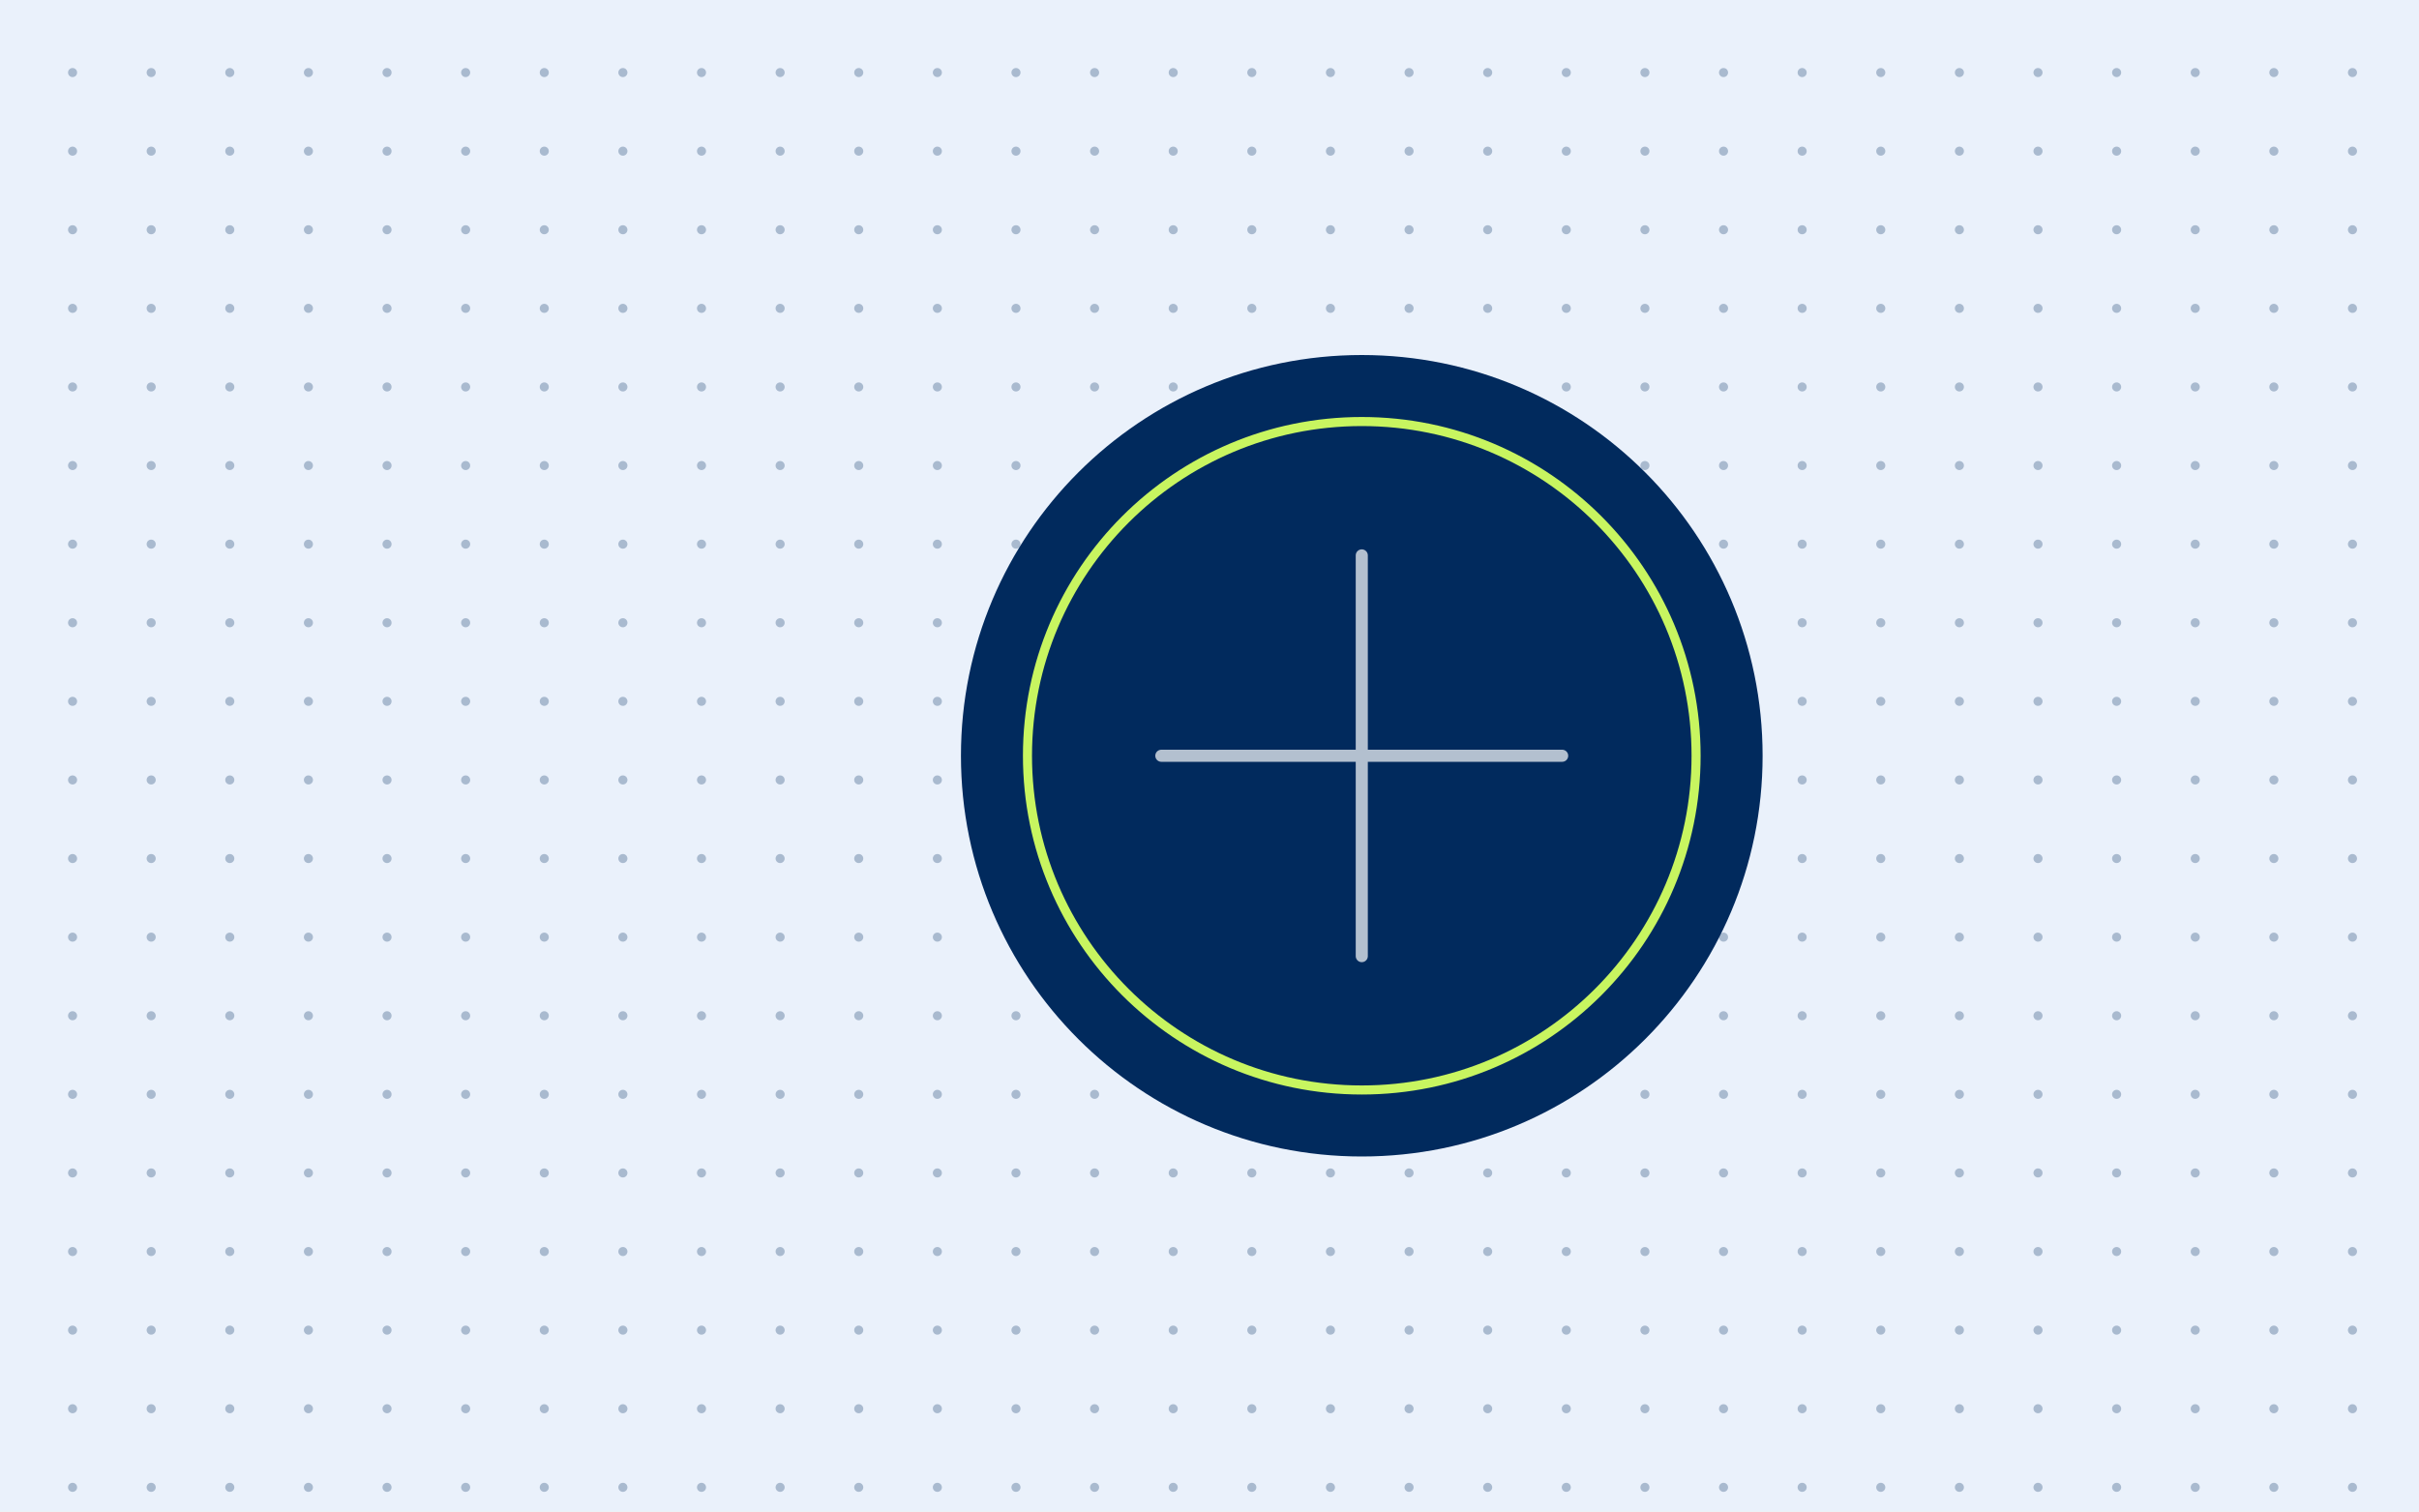
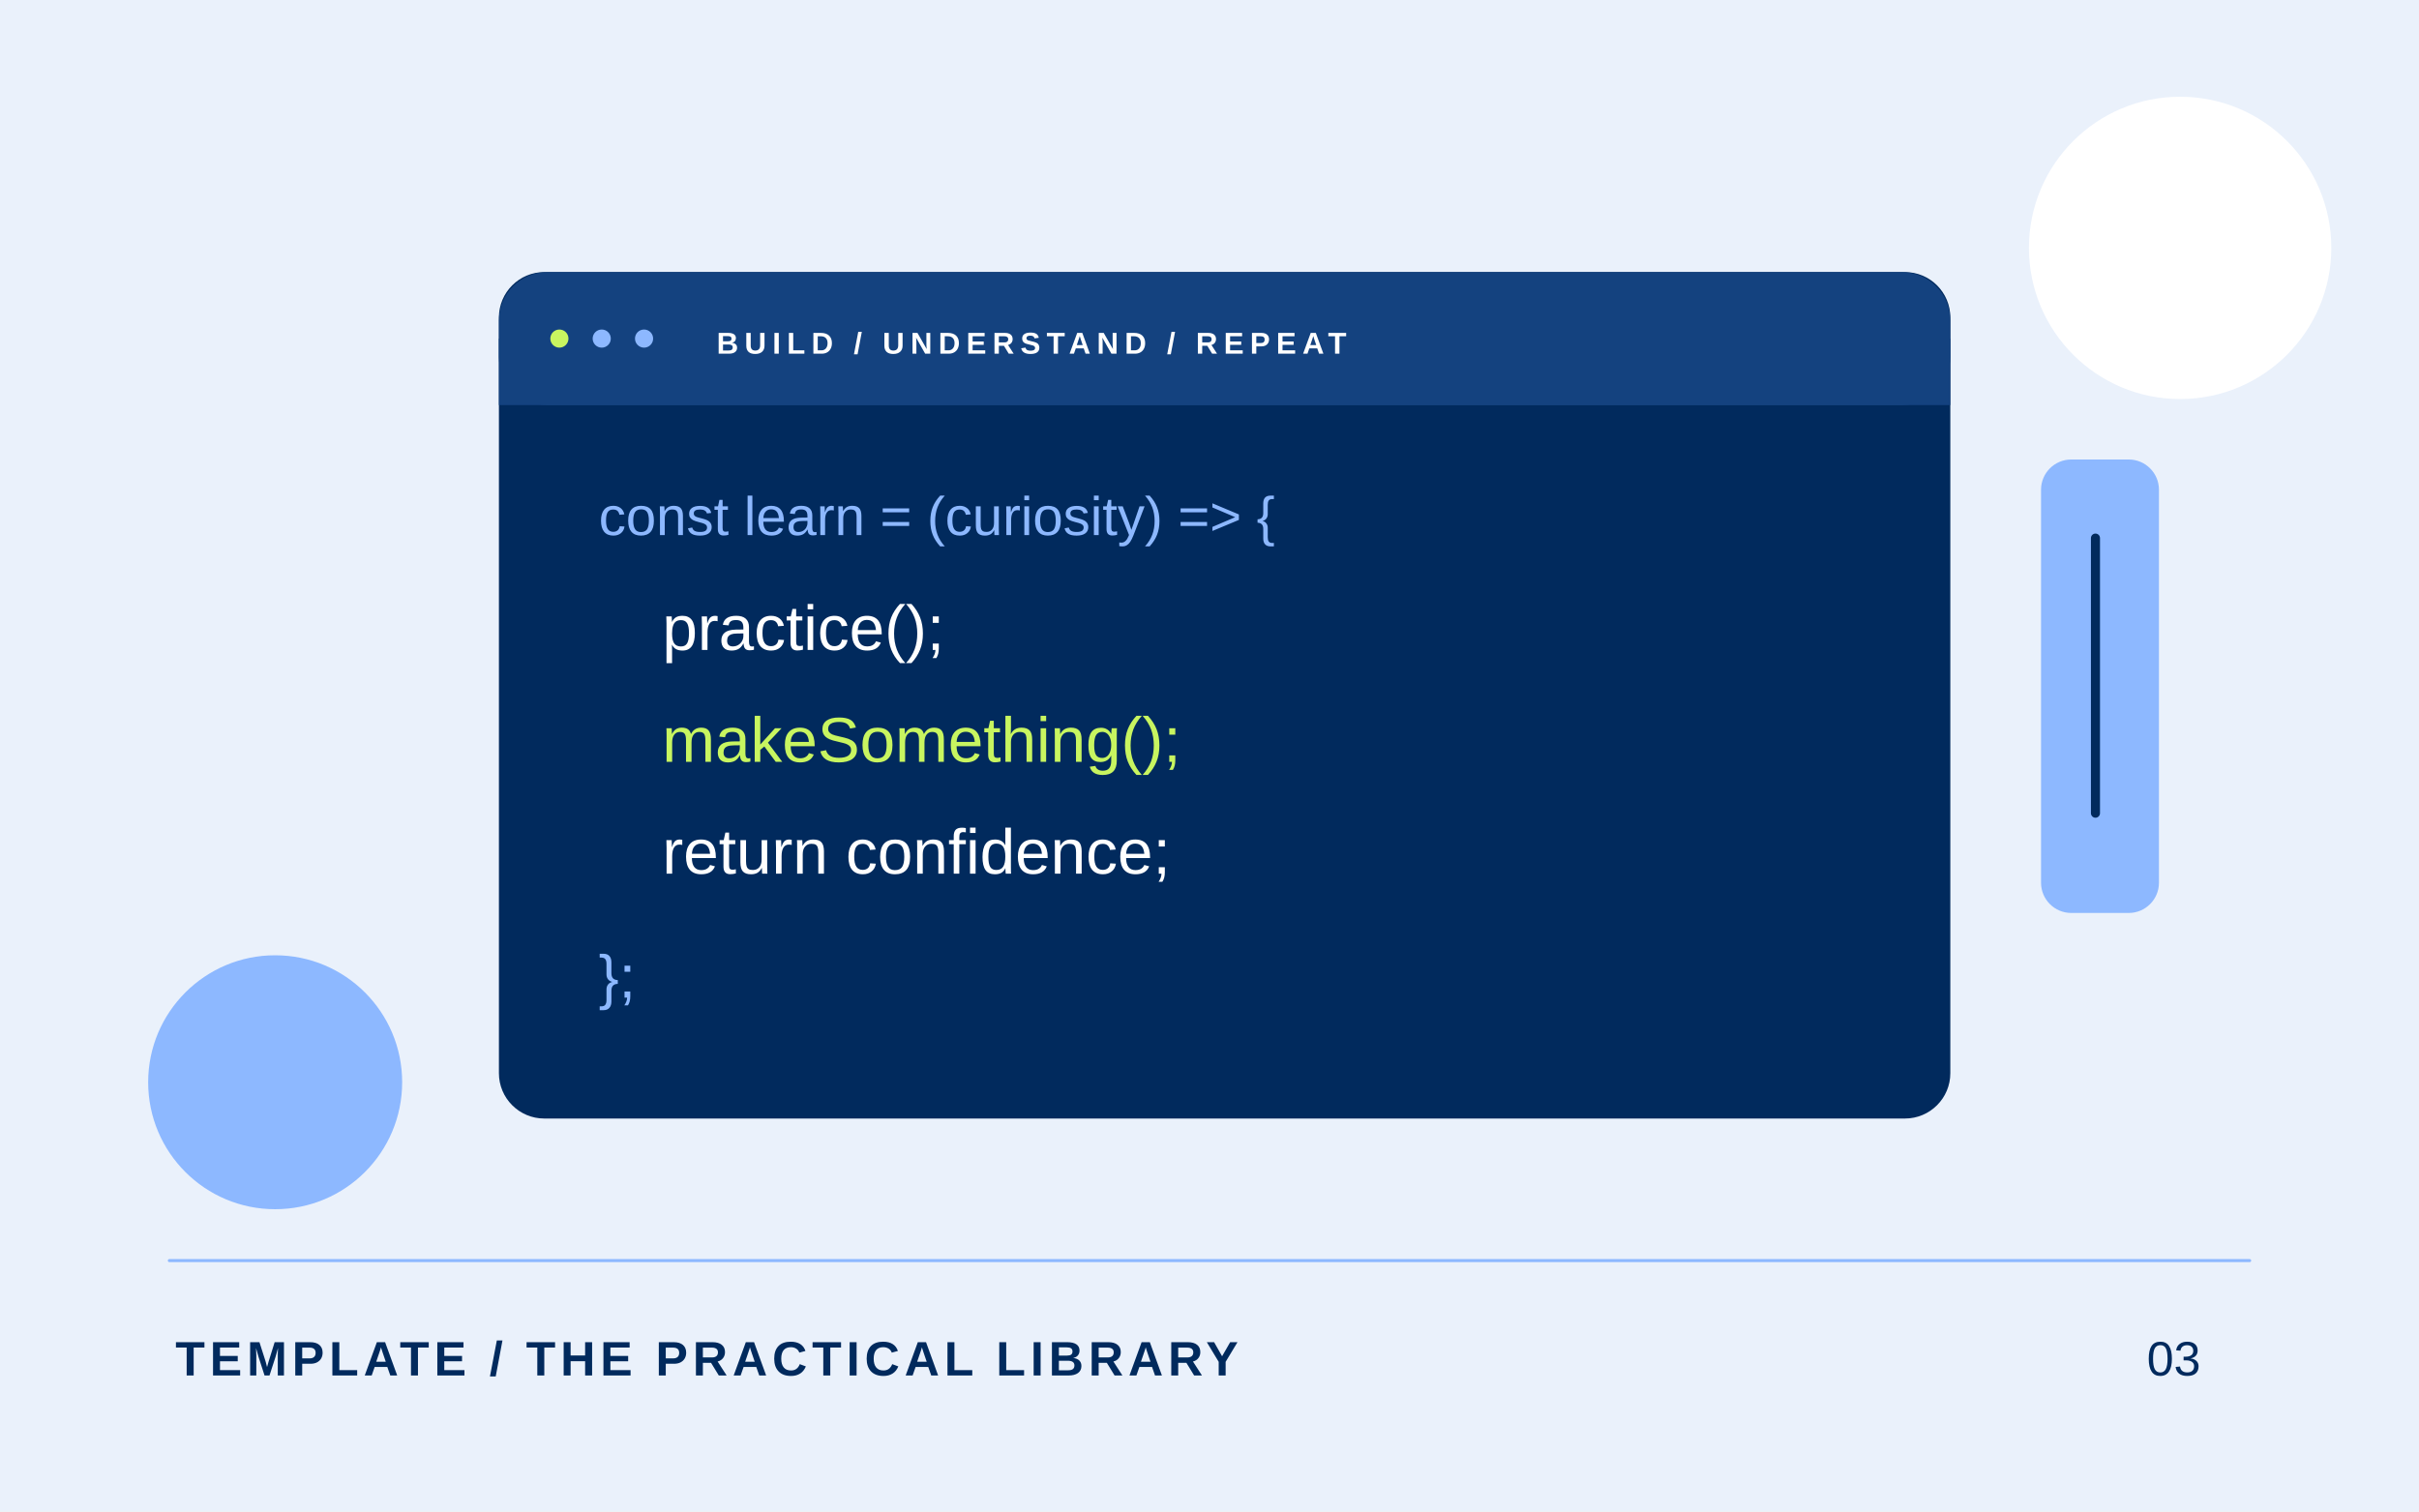
- <svg xmlns="http://www.w3.org/2000/svg" viewBox="0 0 800 500" role="img" aria-hidden="true">
-   <rect width="800" height="500" fill="#EAF1FB" />
-   <g fill="#012A5D" opacity="0.28">
-     <circle cx="24" cy="24" r="1.5" />
-     <circle cx="24" cy="50" r="1.5" />
-     <circle cx="24" cy="76" r="1.5" />
-     <circle cx="24" cy="102" r="1.5" />
-     <circle cx="24" cy="128" r="1.5" />
-     <circle cx="24" cy="154" r="1.5" />
-     <circle cx="24" cy="180" r="1.5" />
-     <circle cx="24" cy="206" r="1.5" />
-     <circle cx="24" cy="232" r="1.5" />
-     <circle cx="24" cy="258" r="1.5" />
-     <circle cx="24" cy="284" r="1.5" />
-     <circle cx="24" cy="310" r="1.5" />
-     <circle cx="24" cy="336" r="1.5" />
-     <circle cx="24" cy="362" r="1.5" />
-     <circle cx="24" cy="388" r="1.5" />
-     <circle cx="24" cy="414" r="1.5" />
-     <circle cx="24" cy="440" r="1.5" />
-     <circle cx="24" cy="466" r="1.5" />
-     <circle cx="24" cy="492" r="1.5" />
-     <circle cx="50" cy="24" r="1.5" />
-     <circle cx="50" cy="50" r="1.5" />
-     <circle cx="50" cy="76" r="1.5" />
-     <circle cx="50" cy="102" r="1.5" />
-     <circle cx="50" cy="128" r="1.5" />
-     <circle cx="50" cy="154" r="1.5" />
-     <circle cx="50" cy="180" r="1.5" />
-     <circle cx="50" cy="206" r="1.5" />
-     <circle cx="50" cy="232" r="1.5" />
-     <circle cx="50" cy="258" r="1.5" />
-     <circle cx="50" cy="284" r="1.5" />
-     <circle cx="50" cy="310" r="1.5" />
-     <circle cx="50" cy="336" r="1.5" />
-     <circle cx="50" cy="362" r="1.5" />
-     <circle cx="50" cy="388" r="1.5" />
-     <circle cx="50" cy="414" r="1.5" />
-     <circle cx="50" cy="440" r="1.5" />
-     <circle cx="50" cy="466" r="1.5" />
-     <circle cx="50" cy="492" r="1.5" />
-     <circle cx="76" cy="24" r="1.5" />
-     <circle cx="76" cy="50" r="1.5" />
-     <circle cx="76" cy="76" r="1.5" />
-     <circle cx="76" cy="102" r="1.5" />
-     <circle cx="76" cy="128" r="1.5" />
-     <circle cx="76" cy="154" r="1.5" />
-     <circle cx="76" cy="180" r="1.5" />
-     <circle cx="76" cy="206" r="1.5" />
-     <circle cx="76" cy="232" r="1.5" />
-     <circle cx="76" cy="258" r="1.5" />
-     <circle cx="76" cy="284" r="1.5" />
-     <circle cx="76" cy="310" r="1.5" />
-     <circle cx="76" cy="336" r="1.5" />
-     <circle cx="76" cy="362" r="1.5" />
-     <circle cx="76" cy="388" r="1.5" />
-     <circle cx="76" cy="414" r="1.5" />
-     <circle cx="76" cy="440" r="1.5" />
-     <circle cx="76" cy="466" r="1.5" />
-     <circle cx="76" cy="492" r="1.5" />
-     <circle cx="102" cy="24" r="1.5" />
-     <circle cx="102" cy="50" r="1.5" />
-     <circle cx="102" cy="76" r="1.5" />
-     <circle cx="102" cy="102" r="1.5" />
-     <circle cx="102" cy="128" r="1.5" />
-     <circle cx="102" cy="154" r="1.5" />
-     <circle cx="102" cy="180" r="1.5" />
-     <circle cx="102" cy="206" r="1.5" />
-     <circle cx="102" cy="232" r="1.5" />
-     <circle cx="102" cy="258" r="1.5" />
-     <circle cx="102" cy="284" r="1.5" />
-     <circle cx="102" cy="310" r="1.5" />
-     <circle cx="102" cy="336" r="1.5" />
-     <circle cx="102" cy="362" r="1.5" />
-     <circle cx="102" cy="388" r="1.5" />
-     <circle cx="102" cy="414" r="1.5" />
-     <circle cx="102" cy="440" r="1.5" />
-     <circle cx="102" cy="466" r="1.5" />
-     <circle cx="102" cy="492" r="1.5" />
-     <circle cx="128" cy="24" r="1.5" />
-     <circle cx="128" cy="50" r="1.5" />
-     <circle cx="128" cy="76" r="1.5" />
-     <circle cx="128" cy="102" r="1.5" />
-     <circle cx="128" cy="128" r="1.5" />
-     <circle cx="128" cy="154" r="1.5" />
-     <circle cx="128" cy="180" r="1.5" />
-     <circle cx="128" cy="206" r="1.5" />
-     <circle cx="128" cy="232" r="1.5" />
-     <circle cx="128" cy="258" r="1.5" />
-     <circle cx="128" cy="284" r="1.5" />
-     <circle cx="128" cy="310" r="1.5" />
-     <circle cx="128" cy="336" r="1.5" />
-     <circle cx="128" cy="362" r="1.5" />
-     <circle cx="128" cy="388" r="1.5" />
-     <circle cx="128" cy="414" r="1.5" />
-     <circle cx="128" cy="440" r="1.5" />
-     <circle cx="128" cy="466" r="1.5" />
-     <circle cx="128" cy="492" r="1.5" />
-     <circle cx="154" cy="24" r="1.5" />
-     <circle cx="154" cy="50" r="1.5" />
-     <circle cx="154" cy="76" r="1.5" />
-     <circle cx="154" cy="102" r="1.5" />
-     <circle cx="154" cy="128" r="1.5" />
-     <circle cx="154" cy="154" r="1.5" />
-     <circle cx="154" cy="180" r="1.5" />
-     <circle cx="154" cy="206" r="1.5" />
-     <circle cx="154" cy="232" r="1.5" />
-     <circle cx="154" cy="258" r="1.5" />
-     <circle cx="154" cy="284" r="1.5" />
-     <circle cx="154" cy="310" r="1.5" />
-     <circle cx="154" cy="336" r="1.5" />
-     <circle cx="154" cy="362" r="1.5" />
-     <circle cx="154" cy="388" r="1.5" />
-     <circle cx="154" cy="414" r="1.5" />
-     <circle cx="154" cy="440" r="1.5" />
-     <circle cx="154" cy="466" r="1.5" />
-     <circle cx="154" cy="492" r="1.5" />
-     <circle cx="180" cy="24" r="1.5" />
-     <circle cx="180" cy="50" r="1.5" />
-     <circle cx="180" cy="76" r="1.5" />
-     <circle cx="180" cy="102" r="1.5" />
-     <circle cx="180" cy="128" r="1.5" />
-     <circle cx="180" cy="154" r="1.5" />
-     <circle cx="180" cy="180" r="1.5" />
-     <circle cx="180" cy="206" r="1.5" />
-     <circle cx="180" cy="232" r="1.5" />
-     <circle cx="180" cy="258" r="1.5" />
-     <circle cx="180" cy="284" r="1.5" />
-     <circle cx="180" cy="310" r="1.5" />
-     <circle cx="180" cy="336" r="1.5" />
-     <circle cx="180" cy="362" r="1.5" />
-     <circle cx="180" cy="388" r="1.5" />
-     <circle cx="180" cy="414" r="1.5" />
-     <circle cx="180" cy="440" r="1.5" />
-     <circle cx="180" cy="466" r="1.5" />
-     <circle cx="180" cy="492" r="1.5" />
-     <circle cx="206" cy="24" r="1.5" />
-     <circle cx="206" cy="50" r="1.5" />
-     <circle cx="206" cy="76" r="1.5" />
-     <circle cx="206" cy="102" r="1.5" />
-     <circle cx="206" cy="128" r="1.5" />
-     <circle cx="206" cy="154" r="1.5" />
-     <circle cx="206" cy="180" r="1.5" />
-     <circle cx="206" cy="206" r="1.5" />
-     <circle cx="206" cy="232" r="1.5" />
-     <circle cx="206" cy="258" r="1.5" />
-     <circle cx="206" cy="284" r="1.5" />
-     <circle cx="206" cy="310" r="1.5" />
-     <circle cx="206" cy="336" r="1.5" />
-     <circle cx="206" cy="362" r="1.5" />
-     <circle cx="206" cy="388" r="1.5" />
-     <circle cx="206" cy="414" r="1.5" />
-     <circle cx="206" cy="440" r="1.5" />
-     <circle cx="206" cy="466" r="1.5" />
-     <circle cx="206" cy="492" r="1.5" />
-     <circle cx="232" cy="24" r="1.5" />
-     <circle cx="232" cy="50" r="1.5" />
-     <circle cx="232" cy="76" r="1.5" />
-     <circle cx="232" cy="102" r="1.5" />
-     <circle cx="232" cy="128" r="1.5" />
-     <circle cx="232" cy="154" r="1.5" />
-     <circle cx="232" cy="180" r="1.5" />
-     <circle cx="232" cy="206" r="1.5" />
-     <circle cx="232" cy="232" r="1.5" />
-     <circle cx="232" cy="258" r="1.5" />
-     <circle cx="232" cy="284" r="1.5" />
-     <circle cx="232" cy="310" r="1.5" />
-     <circle cx="232" cy="336" r="1.5" />
-     <circle cx="232" cy="362" r="1.5" />
-     <circle cx="232" cy="388" r="1.5" />
-     <circle cx="232" cy="414" r="1.5" />
-     <circle cx="232" cy="440" r="1.5" />
-     <circle cx="232" cy="466" r="1.5" />
-     <circle cx="232" cy="492" r="1.5" />
-     <circle cx="258" cy="24" r="1.5" />
-     <circle cx="258" cy="50" r="1.5" />
-     <circle cx="258" cy="76" r="1.5" />
-     <circle cx="258" cy="102" r="1.5" />
-     <circle cx="258" cy="128" r="1.5" />
-     <circle cx="258" cy="154" r="1.5" />
-     <circle cx="258" cy="180" r="1.5" />
-     <circle cx="258" cy="206" r="1.5" />
-     <circle cx="258" cy="232" r="1.5" />
-     <circle cx="258" cy="258" r="1.5" />
-     <circle cx="258" cy="284" r="1.5" />
-     <circle cx="258" cy="310" r="1.5" />
-     <circle cx="258" cy="336" r="1.5" />
-     <circle cx="258" cy="362" r="1.5" />
-     <circle cx="258" cy="388" r="1.5" />
-     <circle cx="258" cy="414" r="1.5" />
-     <circle cx="258" cy="440" r="1.5" />
-     <circle cx="258" cy="466" r="1.5" />
-     <circle cx="258" cy="492" r="1.5" />
-     <circle cx="284" cy="24" r="1.5" />
-     <circle cx="284" cy="50" r="1.5" />
-     <circle cx="284" cy="76" r="1.5" />
-     <circle cx="284" cy="102" r="1.5" />
-     <circle cx="284" cy="128" r="1.5" />
-     <circle cx="284" cy="154" r="1.5" />
-     <circle cx="284" cy="180" r="1.5" />
-     <circle cx="284" cy="206" r="1.5" />
-     <circle cx="284" cy="232" r="1.5" />
-     <circle cx="284" cy="258" r="1.5" />
-     <circle cx="284" cy="284" r="1.5" />
-     <circle cx="284" cy="310" r="1.5" />
-     <circle cx="284" cy="336" r="1.5" />
-     <circle cx="284" cy="362" r="1.5" />
-     <circle cx="284" cy="388" r="1.5" />
-     <circle cx="284" cy="414" r="1.5" />
-     <circle cx="284" cy="440" r="1.5" />
-     <circle cx="284" cy="466" r="1.5" />
-     <circle cx="284" cy="492" r="1.5" />
-     <circle cx="310" cy="24" r="1.5" />
-     <circle cx="310" cy="50" r="1.5" />
-     <circle cx="310" cy="76" r="1.5" />
-     <circle cx="310" cy="102" r="1.5" />
-     <circle cx="310" cy="128" r="1.5" />
-     <circle cx="310" cy="154" r="1.5" />
-     <circle cx="310" cy="180" r="1.5" />
-     <circle cx="310" cy="206" r="1.5" />
-     <circle cx="310" cy="232" r="1.5" />
-     <circle cx="310" cy="258" r="1.5" />
-     <circle cx="310" cy="284" r="1.5" />
-     <circle cx="310" cy="310" r="1.5" />
-     <circle cx="310" cy="336" r="1.5" />
-     <circle cx="310" cy="362" r="1.5" />
-     <circle cx="310" cy="388" r="1.5" />
-     <circle cx="310" cy="414" r="1.5" />
-     <circle cx="310" cy="440" r="1.5" />
-     <circle cx="310" cy="466" r="1.5" />
-     <circle cx="310" cy="492" r="1.5" />
-     <circle cx="336" cy="24" r="1.5" />
-     <circle cx="336" cy="50" r="1.5" />
-     <circle cx="336" cy="76" r="1.5" />
-     <circle cx="336" cy="102" r="1.5" />
-     <circle cx="336" cy="128" r="1.5" />
-     <circle cx="336" cy="154" r="1.5" />
-     <circle cx="336" cy="180" r="1.5" />
-     <circle cx="336" cy="206" r="1.5" />
-     <circle cx="336" cy="232" r="1.5" />
-     <circle cx="336" cy="258" r="1.5" />
-     <circle cx="336" cy="284" r="1.5" />
-     <circle cx="336" cy="310" r="1.5" />
-     <circle cx="336" cy="336" r="1.5" />
-     <circle cx="336" cy="362" r="1.5" />
-     <circle cx="336" cy="388" r="1.5" />
-     <circle cx="336" cy="414" r="1.5" />
-     <circle cx="336" cy="440" r="1.5" />
-     <circle cx="336" cy="466" r="1.5" />
-     <circle cx="336" cy="492" r="1.5" />
-     <circle cx="362" cy="24" r="1.5" />
-     <circle cx="362" cy="50" r="1.5" />
-     <circle cx="362" cy="76" r="1.5" />
-     <circle cx="362" cy="102" r="1.5" />
-     <circle cx="362" cy="128" r="1.5" />
-     <circle cx="362" cy="154" r="1.5" />
-     <circle cx="362" cy="180" r="1.5" />
-     <circle cx="362" cy="206" r="1.5" />
-     <circle cx="362" cy="232" r="1.5" />
-     <circle cx="362" cy="258" r="1.5" />
-     <circle cx="362" cy="284" r="1.5" />
-     <circle cx="362" cy="310" r="1.5" />
-     <circle cx="362" cy="336" r="1.5" />
-     <circle cx="362" cy="362" r="1.5" />
-     <circle cx="362" cy="388" r="1.5" />
-     <circle cx="362" cy="414" r="1.5" />
-     <circle cx="362" cy="440" r="1.5" />
-     <circle cx="362" cy="466" r="1.5" />
-     <circle cx="362" cy="492" r="1.5" />
-     <circle cx="388" cy="24" r="1.5" />
-     <circle cx="388" cy="50" r="1.5" />
-     <circle cx="388" cy="76" r="1.5" />
-     <circle cx="388" cy="102" r="1.5" />
-     <circle cx="388" cy="128" r="1.5" />
-     <circle cx="388" cy="154" r="1.5" />
-     <circle cx="388" cy="180" r="1.5" />
-     <circle cx="388" cy="206" r="1.5" />
-     <circle cx="388" cy="232" r="1.5" />
-     <circle cx="388" cy="258" r="1.5" />
-     <circle cx="388" cy="284" r="1.5" />
-     <circle cx="388" cy="310" r="1.5" />
-     <circle cx="388" cy="336" r="1.5" />
-     <circle cx="388" cy="362" r="1.5" />
-     <circle cx="388" cy="388" r="1.5" />
-     <circle cx="388" cy="414" r="1.5" />
-     <circle cx="388" cy="440" r="1.5" />
-     <circle cx="388" cy="466" r="1.5" />
-     <circle cx="388" cy="492" r="1.5" />
-     <circle cx="414" cy="24" r="1.5" />
-     <circle cx="414" cy="50" r="1.5" />
-     <circle cx="414" cy="76" r="1.5" />
-     <circle cx="414" cy="102" r="1.5" />
-     <circle cx="414" cy="128" r="1.5" />
-     <circle cx="414" cy="154" r="1.5" />
-     <circle cx="414" cy="180" r="1.5" />
-     <circle cx="414" cy="206" r="1.5" />
-     <circle cx="414" cy="232" r="1.5" />
-     <circle cx="414" cy="258" r="1.5" />
-     <circle cx="414" cy="284" r="1.5" />
-     <circle cx="414" cy="310" r="1.5" />
-     <circle cx="414" cy="336" r="1.5" />
-     <circle cx="414" cy="362" r="1.5" />
-     <circle cx="414" cy="388" r="1.5" />
-     <circle cx="414" cy="414" r="1.5" />
-     <circle cx="414" cy="440" r="1.5" />
-     <circle cx="414" cy="466" r="1.5" />
-     <circle cx="414" cy="492" r="1.5" />
-     <circle cx="440" cy="24" r="1.5" />
-     <circle cx="440" cy="50" r="1.5" />
-     <circle cx="440" cy="76" r="1.5" />
-     <circle cx="440" cy="102" r="1.5" />
-     <circle cx="440" cy="128" r="1.5" />
-     <circle cx="440" cy="154" r="1.5" />
-     <circle cx="440" cy="180" r="1.5" />
-     <circle cx="440" cy="206" r="1.5" />
-     <circle cx="440" cy="232" r="1.5" />
-     <circle cx="440" cy="258" r="1.5" />
-     <circle cx="440" cy="284" r="1.5" />
-     <circle cx="440" cy="310" r="1.5" />
-     <circle cx="440" cy="336" r="1.5" />
-     <circle cx="440" cy="362" r="1.5" />
-     <circle cx="440" cy="388" r="1.5" />
-     <circle cx="440" cy="414" r="1.5" />
-     <circle cx="440" cy="440" r="1.5" />
-     <circle cx="440" cy="466" r="1.5" />
-     <circle cx="440" cy="492" r="1.5" />
-     <circle cx="466" cy="24" r="1.5" />
-     <circle cx="466" cy="50" r="1.5" />
-     <circle cx="466" cy="76" r="1.5" />
-     <circle cx="466" cy="102" r="1.5" />
-     <circle cx="466" cy="128" r="1.5" />
-     <circle cx="466" cy="154" r="1.5" />
-     <circle cx="466" cy="180" r="1.5" />
-     <circle cx="466" cy="206" r="1.5" />
-     <circle cx="466" cy="232" r="1.5" />
-     <circle cx="466" cy="258" r="1.5" />
-     <circle cx="466" cy="284" r="1.5" />
-     <circle cx="466" cy="310" r="1.5" />
-     <circle cx="466" cy="336" r="1.5" />
-     <circle cx="466" cy="362" r="1.5" />
-     <circle cx="466" cy="388" r="1.5" />
-     <circle cx="466" cy="414" r="1.5" />
-     <circle cx="466" cy="440" r="1.5" />
-     <circle cx="466" cy="466" r="1.5" />
-     <circle cx="466" cy="492" r="1.5" />
-     <circle cx="492" cy="24" r="1.5" />
-     <circle cx="492" cy="50" r="1.5" />
-     <circle cx="492" cy="76" r="1.5" />
-     <circle cx="492" cy="102" r="1.5" />
-     <circle cx="492" cy="128" r="1.5" />
-     <circle cx="492" cy="154" r="1.5" />
-     <circle cx="492" cy="180" r="1.5" />
-     <circle cx="492" cy="206" r="1.5" />
-     <circle cx="492" cy="232" r="1.5" />
-     <circle cx="492" cy="258" r="1.5" />
-     <circle cx="492" cy="284" r="1.5" />
-     <circle cx="492" cy="310" r="1.5" />
-     <circle cx="492" cy="336" r="1.5" />
-     <circle cx="492" cy="362" r="1.5" />
-     <circle cx="492" cy="388" r="1.5" />
-     <circle cx="492" cy="414" r="1.5" />
-     <circle cx="492" cy="440" r="1.5" />
-     <circle cx="492" cy="466" r="1.5" />
-     <circle cx="492" cy="492" r="1.5" />
-     <circle cx="518" cy="24" r="1.5" />
-     <circle cx="518" cy="50" r="1.5" />
-     <circle cx="518" cy="76" r="1.5" />
-     <circle cx="518" cy="102" r="1.5" />
-     <circle cx="518" cy="128" r="1.5" />
-     <circle cx="518" cy="154" r="1.5" />
-     <circle cx="518" cy="180" r="1.5" />
-     <circle cx="518" cy="206" r="1.5" />
-     <circle cx="518" cy="232" r="1.5" />
-     <circle cx="518" cy="258" r="1.5" />
-     <circle cx="518" cy="284" r="1.5" />
-     <circle cx="518" cy="310" r="1.5" />
-     <circle cx="518" cy="336" r="1.5" />
-     <circle cx="518" cy="362" r="1.5" />
-     <circle cx="518" cy="388" r="1.5" />
-     <circle cx="518" cy="414" r="1.5" />
-     <circle cx="518" cy="440" r="1.5" />
-     <circle cx="518" cy="466" r="1.5" />
-     <circle cx="518" cy="492" r="1.5" />
-     <circle cx="544" cy="24" r="1.5" />
-     <circle cx="544" cy="50" r="1.5" />
-     <circle cx="544" cy="76" r="1.5" />
-     <circle cx="544" cy="102" r="1.5" />
-     <circle cx="544" cy="128" r="1.5" />
-     <circle cx="544" cy="154" r="1.5" />
-     <circle cx="544" cy="180" r="1.5" />
-     <circle cx="544" cy="206" r="1.5" />
-     <circle cx="544" cy="232" r="1.5" />
-     <circle cx="544" cy="258" r="1.5" />
-     <circle cx="544" cy="284" r="1.5" />
-     <circle cx="544" cy="310" r="1.5" />
-     <circle cx="544" cy="336" r="1.5" />
-     <circle cx="544" cy="362" r="1.5" />
-     <circle cx="544" cy="388" r="1.5" />
-     <circle cx="544" cy="414" r="1.5" />
-     <circle cx="544" cy="440" r="1.5" />
-     <circle cx="544" cy="466" r="1.5" />
-     <circle cx="544" cy="492" r="1.5" />
-     <circle cx="570" cy="24" r="1.5" />
-     <circle cx="570" cy="50" r="1.5" />
-     <circle cx="570" cy="76" r="1.5" />
-     <circle cx="570" cy="102" r="1.5" />
-     <circle cx="570" cy="128" r="1.5" />
-     <circle cx="570" cy="154" r="1.5" />
-     <circle cx="570" cy="180" r="1.5" />
-     <circle cx="570" cy="206" r="1.5" />
-     <circle cx="570" cy="232" r="1.5" />
-     <circle cx="570" cy="258" r="1.5" />
-     <circle cx="570" cy="284" r="1.5" />
-     <circle cx="570" cy="310" r="1.5" />
-     <circle cx="570" cy="336" r="1.5" />
-     <circle cx="570" cy="362" r="1.5" />
-     <circle cx="570" cy="388" r="1.5" />
-     <circle cx="570" cy="414" r="1.5" />
-     <circle cx="570" cy="440" r="1.5" />
-     <circle cx="570" cy="466" r="1.5" />
-     <circle cx="570" cy="492" r="1.5" />
-     <circle cx="596" cy="24" r="1.5" />
-     <circle cx="596" cy="50" r="1.5" />
-     <circle cx="596" cy="76" r="1.5" />
-     <circle cx="596" cy="102" r="1.5" />
-     <circle cx="596" cy="128" r="1.5" />
-     <circle cx="596" cy="154" r="1.5" />
-     <circle cx="596" cy="180" r="1.5" />
-     <circle cx="596" cy="206" r="1.5" />
-     <circle cx="596" cy="232" r="1.5" />
-     <circle cx="596" cy="258" r="1.5" />
-     <circle cx="596" cy="284" r="1.5" />
-     <circle cx="596" cy="310" r="1.5" />
-     <circle cx="596" cy="336" r="1.5" />
-     <circle cx="596" cy="362" r="1.5" />
-     <circle cx="596" cy="388" r="1.5" />
-     <circle cx="596" cy="414" r="1.5" />
-     <circle cx="596" cy="440" r="1.5" />
-     <circle cx="596" cy="466" r="1.5" />
-     <circle cx="596" cy="492" r="1.5" />
-     <circle cx="622" cy="24" r="1.5" />
-     <circle cx="622" cy="50" r="1.5" />
-     <circle cx="622" cy="76" r="1.5" />
-     <circle cx="622" cy="102" r="1.5" />
-     <circle cx="622" cy="128" r="1.5" />
-     <circle cx="622" cy="154" r="1.5" />
-     <circle cx="622" cy="180" r="1.5" />
-     <circle cx="622" cy="206" r="1.5" />
-     <circle cx="622" cy="232" r="1.5" />
-     <circle cx="622" cy="258" r="1.5" />
-     <circle cx="622" cy="284" r="1.5" />
-     <circle cx="622" cy="310" r="1.5" />
-     <circle cx="622" cy="336" r="1.5" />
-     <circle cx="622" cy="362" r="1.5" />
-     <circle cx="622" cy="388" r="1.5" />
-     <circle cx="622" cy="414" r="1.5" />
-     <circle cx="622" cy="440" r="1.5" />
-     <circle cx="622" cy="466" r="1.5" />
-     <circle cx="622" cy="492" r="1.5" />
-     <circle cx="648" cy="24" r="1.5" />
-     <circle cx="648" cy="50" r="1.5" />
-     <circle cx="648" cy="76" r="1.5" />
-     <circle cx="648" cy="102" r="1.5" />
-     <circle cx="648" cy="128" r="1.5" />
-     <circle cx="648" cy="154" r="1.5" />
-     <circle cx="648" cy="180" r="1.5" />
-     <circle cx="648" cy="206" r="1.5" />
-     <circle cx="648" cy="232" r="1.5" />
-     <circle cx="648" cy="258" r="1.5" />
-     <circle cx="648" cy="284" r="1.5" />
-     <circle cx="648" cy="310" r="1.5" />
-     <circle cx="648" cy="336" r="1.5" />
-     <circle cx="648" cy="362" r="1.5" />
-     <circle cx="648" cy="388" r="1.5" />
-     <circle cx="648" cy="414" r="1.5" />
-     <circle cx="648" cy="440" r="1.5" />
-     <circle cx="648" cy="466" r="1.5" />
-     <circle cx="648" cy="492" r="1.5" />
-     <circle cx="674" cy="24" r="1.5" />
-     <circle cx="674" cy="50" r="1.5" />
-     <circle cx="674" cy="76" r="1.5" />
-     <circle cx="674" cy="102" r="1.5" />
-     <circle cx="674" cy="128" r="1.5" />
-     <circle cx="674" cy="154" r="1.5" />
-     <circle cx="674" cy="180" r="1.5" />
-     <circle cx="674" cy="206" r="1.5" />
-     <circle cx="674" cy="232" r="1.5" />
-     <circle cx="674" cy="258" r="1.5" />
-     <circle cx="674" cy="284" r="1.5" />
-     <circle cx="674" cy="310" r="1.5" />
-     <circle cx="674" cy="336" r="1.5" />
-     <circle cx="674" cy="362" r="1.5" />
-     <circle cx="674" cy="388" r="1.5" />
-     <circle cx="674" cy="414" r="1.5" />
-     <circle cx="674" cy="440" r="1.5" />
-     <circle cx="674" cy="466" r="1.5" />
-     <circle cx="674" cy="492" r="1.5" />
-     <circle cx="700" cy="24" r="1.5" />
-     <circle cx="700" cy="50" r="1.5" />
-     <circle cx="700" cy="76" r="1.5" />
-     <circle cx="700" cy="102" r="1.5" />
-     <circle cx="700" cy="128" r="1.5" />
-     <circle cx="700" cy="154" r="1.5" />
-     <circle cx="700" cy="180" r="1.5" />
-     <circle cx="700" cy="206" r="1.5" />
-     <circle cx="700" cy="232" r="1.5" />
-     <circle cx="700" cy="258" r="1.5" />
-     <circle cx="700" cy="284" r="1.5" />
-     <circle cx="700" cy="310" r="1.5" />
-     <circle cx="700" cy="336" r="1.5" />
-     <circle cx="700" cy="362" r="1.5" />
-     <circle cx="700" cy="388" r="1.5" />
-     <circle cx="700" cy="414" r="1.5" />
-     <circle cx="700" cy="440" r="1.5" />
-     <circle cx="700" cy="466" r="1.5" />
-     <circle cx="700" cy="492" r="1.5" />
-     <circle cx="726" cy="24" r="1.5" />
-     <circle cx="726" cy="50" r="1.5" />
-     <circle cx="726" cy="76" r="1.5" />
-     <circle cx="726" cy="102" r="1.5" />
-     <circle cx="726" cy="128" r="1.5" />
-     <circle cx="726" cy="154" r="1.5" />
-     <circle cx="726" cy="180" r="1.5" />
-     <circle cx="726" cy="206" r="1.5" />
-     <circle cx="726" cy="232" r="1.5" />
-     <circle cx="726" cy="258" r="1.5" />
-     <circle cx="726" cy="284" r="1.5" />
-     <circle cx="726" cy="310" r="1.5" />
-     <circle cx="726" cy="336" r="1.5" />
-     <circle cx="726" cy="362" r="1.5" />
-     <circle cx="726" cy="388" r="1.5" />
-     <circle cx="726" cy="414" r="1.5" />
-     <circle cx="726" cy="440" r="1.5" />
-     <circle cx="726" cy="466" r="1.5" />
-     <circle cx="726" cy="492" r="1.5" />
-     <circle cx="752" cy="24" r="1.5" />
-     <circle cx="752" cy="50" r="1.5" />
-     <circle cx="752" cy="76" r="1.5" />
-     <circle cx="752" cy="102" r="1.5" />
-     <circle cx="752" cy="128" r="1.5" />
-     <circle cx="752" cy="154" r="1.5" />
-     <circle cx="752" cy="180" r="1.5" />
-     <circle cx="752" cy="206" r="1.5" />
-     <circle cx="752" cy="232" r="1.5" />
-     <circle cx="752" cy="258" r="1.5" />
-     <circle cx="752" cy="284" r="1.5" />
-     <circle cx="752" cy="310" r="1.5" />
-     <circle cx="752" cy="336" r="1.5" />
-     <circle cx="752" cy="362" r="1.5" />
-     <circle cx="752" cy="388" r="1.5" />
-     <circle cx="752" cy="414" r="1.5" />
-     <circle cx="752" cy="440" r="1.5" />
-     <circle cx="752" cy="466" r="1.5" />
-     <circle cx="752" cy="492" r="1.5" />
-     <circle cx="778" cy="24" r="1.5" />
-     <circle cx="778" cy="50" r="1.5" />
-     <circle cx="778" cy="76" r="1.5" />
-     <circle cx="778" cy="102" r="1.5" />
-     <circle cx="778" cy="128" r="1.5" />
-     <circle cx="778" cy="154" r="1.5" />
-     <circle cx="778" cy="180" r="1.5" />
-     <circle cx="778" cy="206" r="1.5" />
-     <circle cx="778" cy="232" r="1.5" />
-     <circle cx="778" cy="258" r="1.5" />
-     <circle cx="778" cy="284" r="1.5" />
-     <circle cx="778" cy="310" r="1.5" />
-     <circle cx="778" cy="336" r="1.5" />
-     <circle cx="778" cy="362" r="1.5" />
-     <circle cx="778" cy="388" r="1.5" />
-     <circle cx="778" cy="414" r="1.5" />
-     <circle cx="778" cy="440" r="1.5" />
-     <circle cx="778" cy="466" r="1.5" />
-     <circle cx="778" cy="492" r="1.5" />
+ <svg xmlns="http://www.w3.org/2000/svg" viewBox="0 0 800 500" width="800" height="500" class="edu-art" role="img" aria-labelledby="res-3-title res-3-desc" focusable="false">
+   <rect x="0" y="0" width="800" height="500" rx="0" fill="#EAF1FB" />
+   <circle cx="721" cy="82" r="50" fill="#FFFFFF" />
+   <circle cx="91" cy="358" r="42" fill="#8DB8FF" />
+   <g transform="translate(5 0)">
+     <rect x="160" y="90" width="480" height="280" rx="15" fill="#012A5D" />
+     <rect x="160" y="90" width="480" height="44" rx="16" fill="#14427F" />
+     <rect x="160" y="112" width="480" height="22" rx="0" fill="#14427F" />
+     <circle cx="180" cy="112" r="3" fill="#C8F560" />
+     <circle cx="194" cy="112" r="3" fill="#8DB8FF" />
+     <circle cx="208" cy="112" r="3" fill="#8DB8FF" />
+     <text x="232" y="117" fill="#FFFFFF" font-family="Arial,Helvetica,sans-serif" font-size="10" font-weight="600" letter-spacing="2">BUILD / UNDERSTAND / REPEAT</text>
+     <text x="193" y="177" fill="#8DB8FF" font-family="Arial,Helvetica,sans-serif" font-size="18" font-weight="500">const learn = (curiosity) =&gt; {</text>
+     <text x="214" y="215" fill="#FFFFFF" font-family="Arial,Helvetica,sans-serif" font-size="21" font-weight="500">practice();</text>
+     <text x="214" y="252" fill="#C8F560" font-family="Arial,Helvetica,sans-serif" font-size="21" font-weight="500">makeSomething();</text>
+     <text x="214" y="289" fill="#FFFFFF" font-family="Arial,Helvetica,sans-serif" font-size="21" font-weight="500">return confidence;</text>
+     <text x="193" y="330" fill="#8DB8FF" font-family="Arial,Helvetica,sans-serif" font-size="20" font-weight="500">};</text>
+     <rect x="670" y="152" width="39" height="150" rx="10" fill="#8DB8FF" />
+     <path d="M688 178v91" fill="none" stroke="#012A5D" stroke-width="3" stroke-linecap="round" stroke-linejoin="round" />
  </g>
-   <circle cx="450.36" cy="250" r="132.56" fill="#012A5D" />
-   <circle cx="450.36" cy="250" r="110.56" fill="none" stroke="#C8F560" stroke-width="3" />
-   <path d="M384.07 250 h132.56 M450.36 183.72 v132.56" stroke="#FFFFFF" stroke-width="4" stroke-linecap="round" opacity="0.7" />
+   <path d="M56 417H744" fill="none" stroke="#8DB8FF" stroke-width="1" stroke-linecap="round" stroke-linejoin="round" />
+   <text x="58" y="455" fill="#012A5D" font-family="Arial,Helvetica,sans-serif" font-size="16" font-weight="600" letter-spacing="1.6">TEMPLATE / THE PRACTICAL LIBRARY</text>
+   <text x="710" y="455" fill="#012A5D" font-family="Arial,Helvetica,sans-serif" font-size="16" font-weight="500">03</text>
</svg>
